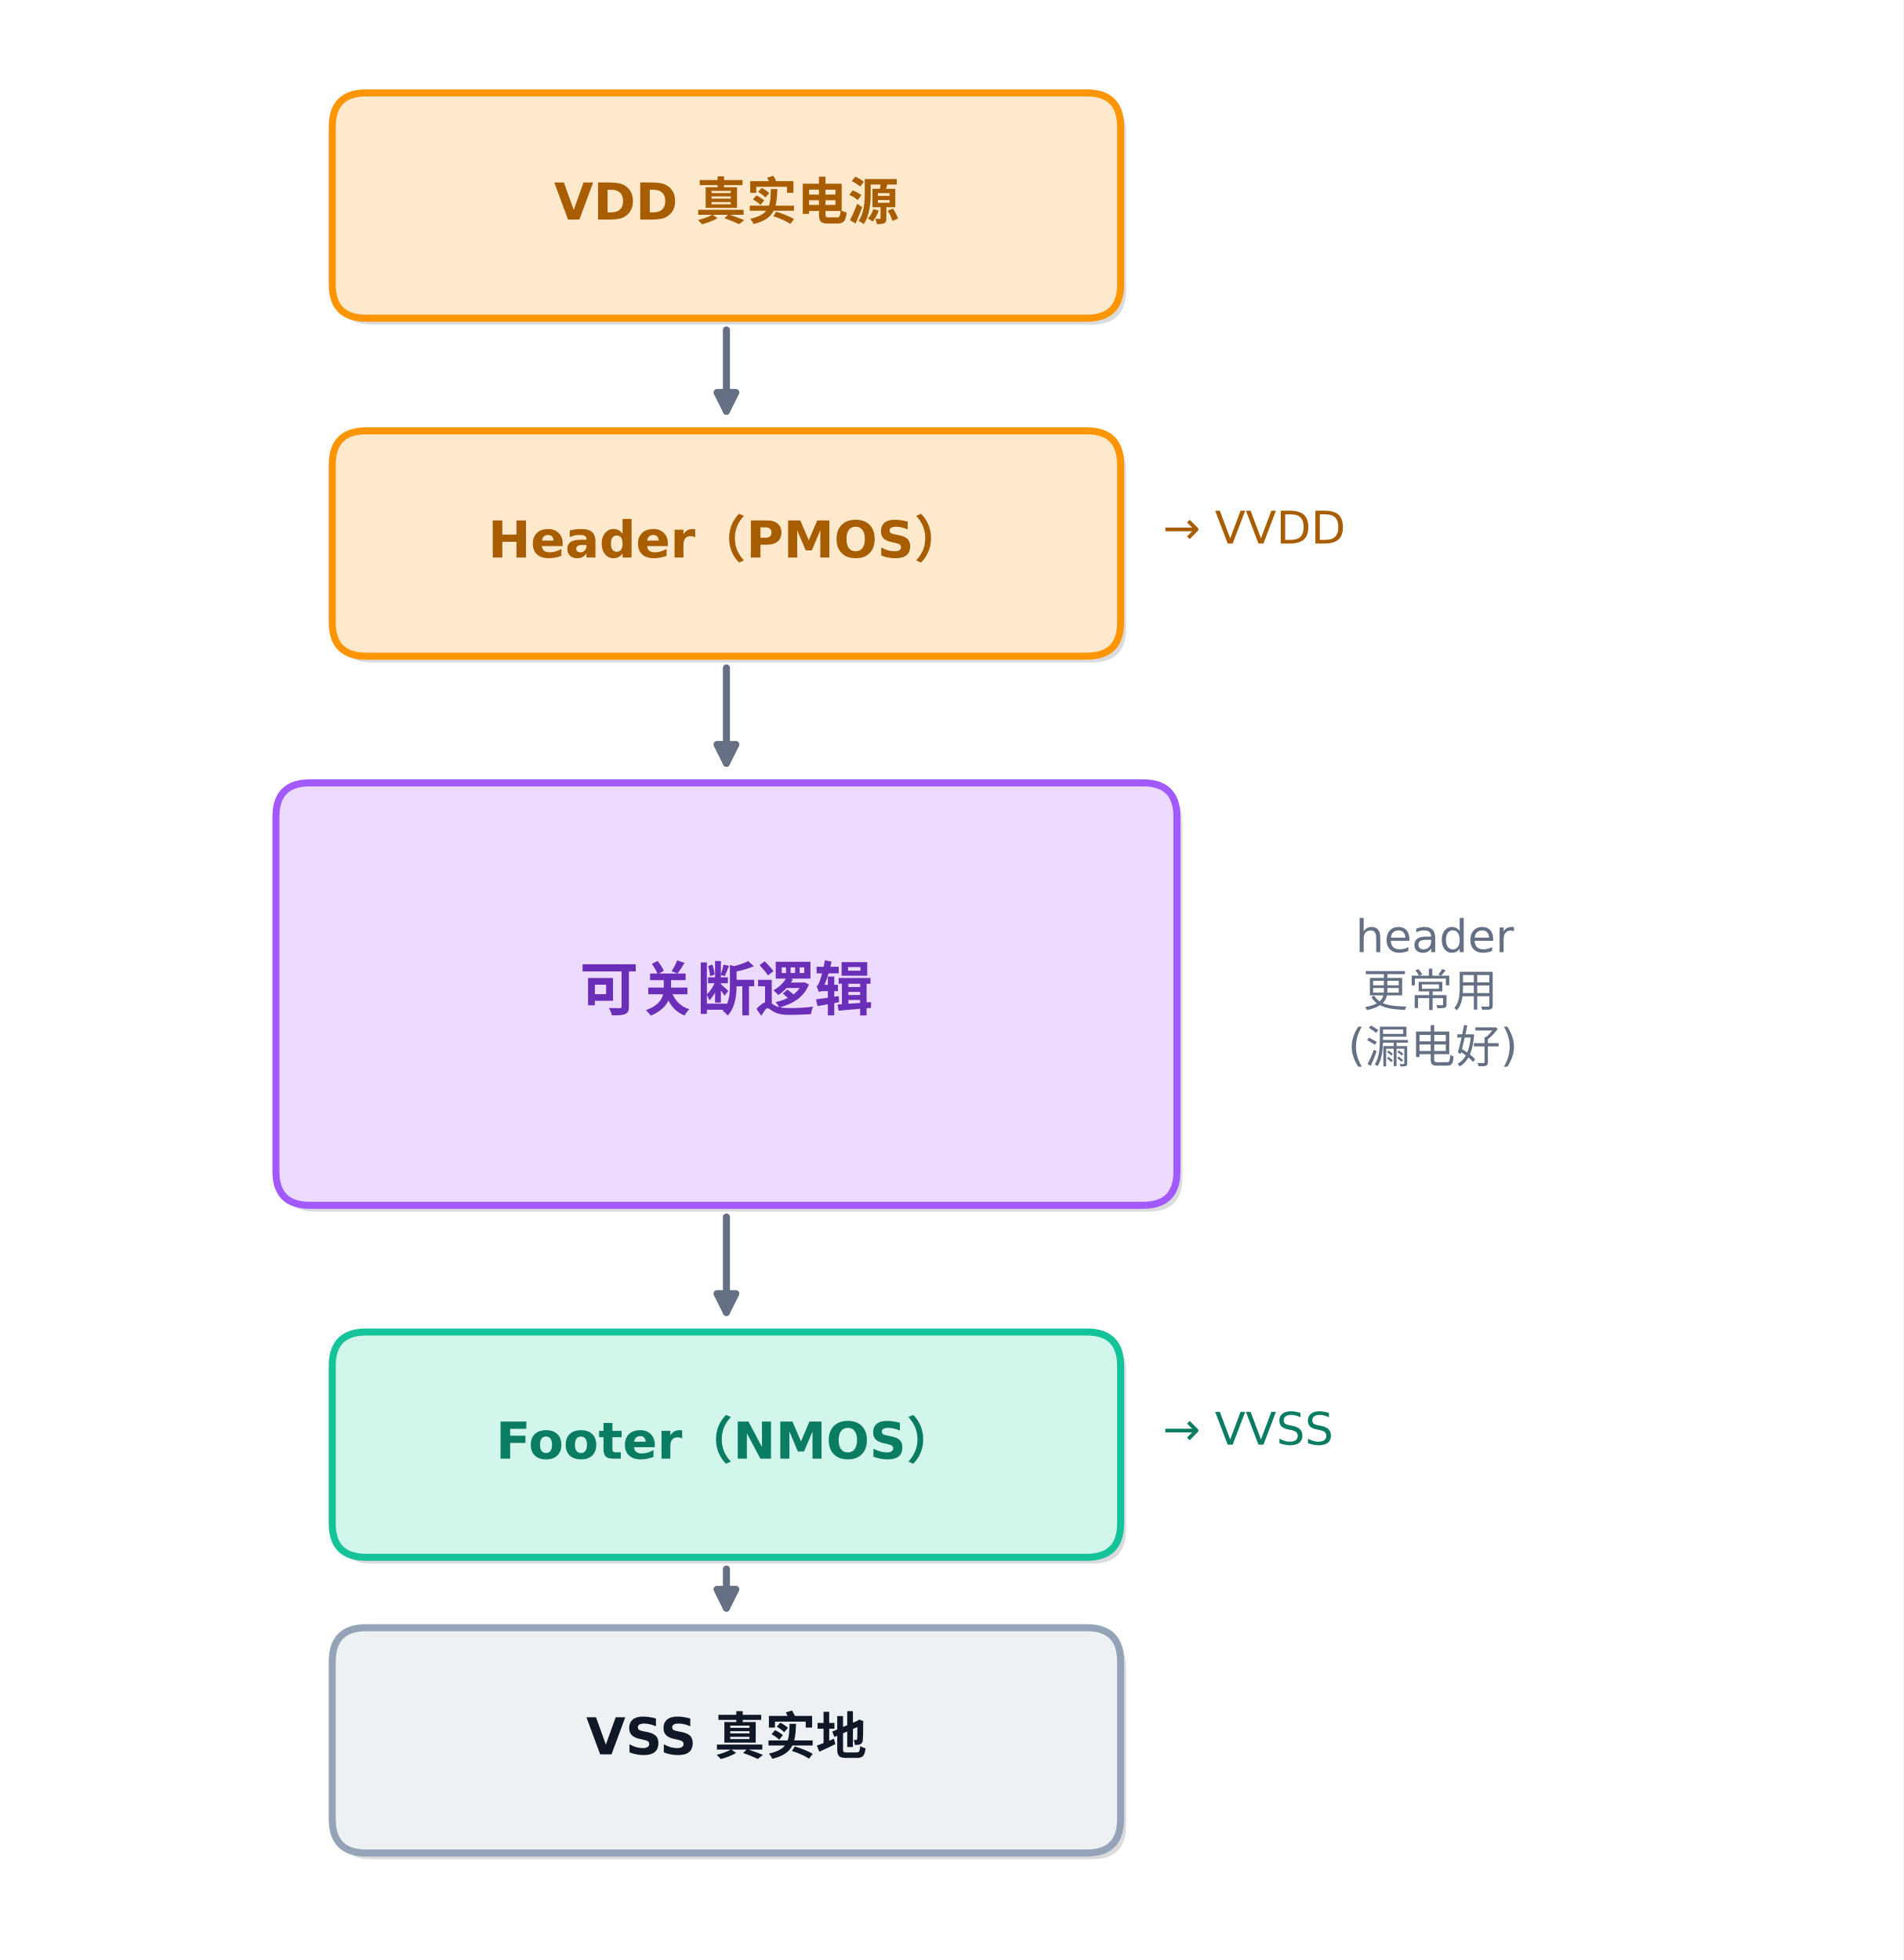
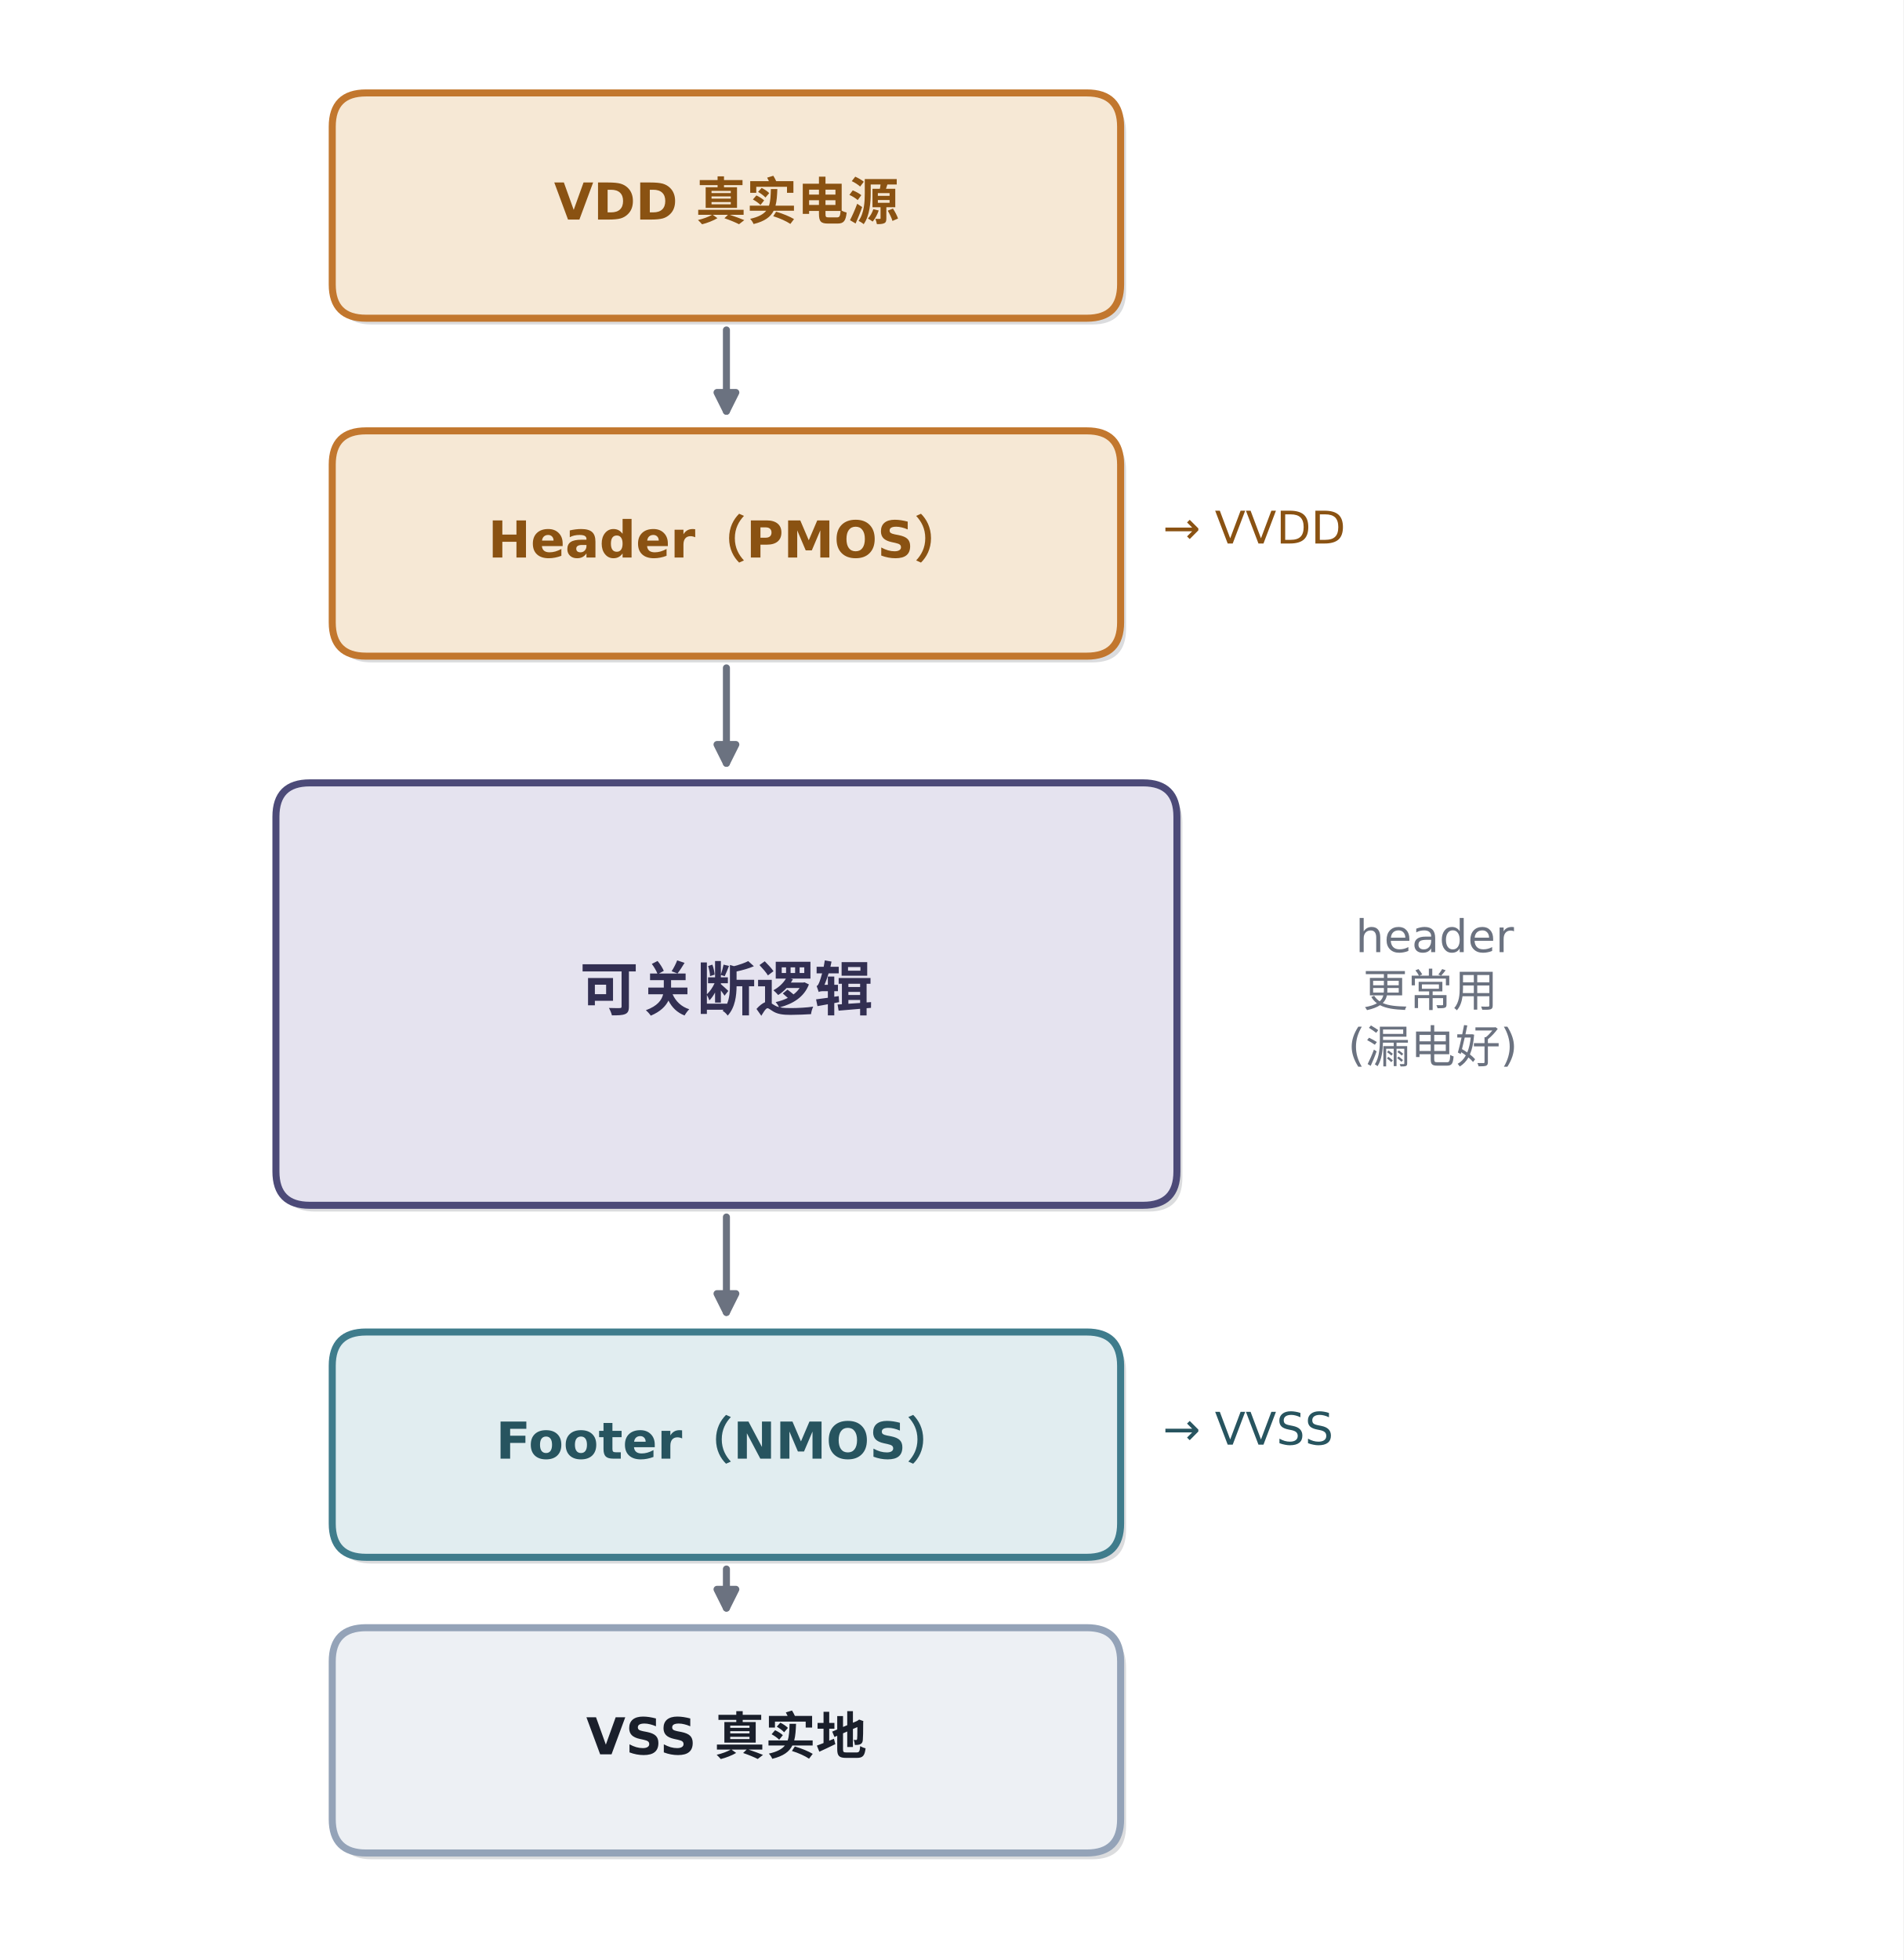
<svg xmlns="http://www.w3.org/2000/svg" width="486.72pt" height="501.12pt" viewBox="0 0 486.72 501.12" version="1.1">
  <defs>
    <style type="text/css">*{stroke-linejoin: round; stroke-linecap: butt}</style>
  </defs>
  <g id="figure_1">
    <g id="patch_1">
      <path d="M 0 501.12  L 486.72 501.12  L 486.72 0  L 0 0  z " style="fill: #ffffff" />
    </g>
    <g id="axes_1">
      <g id="patch_2">
-         <path d="M 5.76 495.36  L 480.96 495.36  L 480.96 5.76  L 5.76 5.76  z " clip-path="url(#p0424259a1d)" style="fill: #ffffff" />
+         <path d="M 5.76 495.36  L 480.96 495.36  L 480.96 5.76  L 5.76 5.76  z " clip-path="url(#p068679a353)" style="fill: #ffffff" />
      </g>
      <g id="patch_3">
-         <path d="M 95 82.96  L 279.32 82.96  Q 287.96 82.96 287.96 74.32  L 287.96 34  Q 287.96 25.36 279.32 25.36  L 95 25.36  Q 86.36 25.36 86.36 34  L 86.36 74.32  Q 86.36 82.96 95 82.96  z " clip-path="url(#p0424259a1d)" style="fill: #101828; opacity: 0.16" />
-         <path d="M 93.6 81.36  L 277.92 81.36  Q 286.56 81.36 286.56 72.72  L 286.56 32.4  Q 286.56 23.76 277.92 23.76  L 93.6 23.76  Q 84.96 23.76 84.96 32.4  L 84.96 72.72  Q 84.96 81.36 93.6 81.36  z " clip-path="url(#p0424259a1d)" style="fill: #ffe9cc; stroke: #ff9500; stroke-width: 1.8; stroke-linejoin: miter" />
+         <path d="M 95 82.96  L 279.32 82.96  Q 287.96 82.96 287.96 74.32  L 287.96 34  Q 287.96 25.36 279.32 25.36  L 95 25.36  Q 86.36 25.36 86.36 34  L 86.36 74.32  Q 86.36 82.96 95 82.96  z " clip-path="url(#p068679a353)" style="fill: #1a1f2b; opacity: 0.16" />
+         <path d="M 93.6 81.36  L 277.92 81.36  Q 286.56 81.36 286.56 72.72  L 286.56 32.4  Q 286.56 23.76 277.92 23.76  L 93.6 23.76  Q 84.96 23.76 84.96 32.4  L 84.96 72.72  Q 84.96 81.36 93.6 81.36  z " clip-path="url(#p068679a353)" style="fill: #f6e8d5; stroke: #c2772e; stroke-width: 1.8; stroke-linejoin: miter" />
      </g>
      <g id="patch_4">
-         <path d="M 95 169.36  L 279.32 169.36  Q 287.96 169.36 287.96 160.72  L 287.96 120.4  Q 287.96 111.76 279.32 111.76  L 95 111.76  Q 86.36 111.76 86.36 120.4  L 86.36 160.72  Q 86.36 169.36 95 169.36  z " clip-path="url(#p0424259a1d)" style="fill: #101828; opacity: 0.16" />
-         <path d="M 93.6 167.76  L 277.92 167.76  Q 286.56 167.76 286.56 159.12  L 286.56 118.8  Q 286.56 110.16 277.92 110.16  L 93.6 110.16  Q 84.96 110.16 84.96 118.8  L 84.96 159.12  Q 84.96 167.76 93.6 167.76  z " clip-path="url(#p0424259a1d)" style="fill: #ffe9cc; stroke: #ff9500; stroke-width: 1.8; stroke-linejoin: miter" />
+         <path d="M 95 169.36  L 279.32 169.36  Q 287.96 169.36 287.96 160.72  L 287.96 120.4  Q 287.96 111.76 279.32 111.76  L 95 111.76  Q 86.36 111.76 86.36 120.4  L 86.36 160.72  Q 86.36 169.36 95 169.36  z " clip-path="url(#p068679a353)" style="fill: #1a1f2b; opacity: 0.16" />
+         <path d="M 93.6 167.76  L 277.92 167.76  Q 286.56 167.76 286.56 159.12  L 286.56 118.8  Q 286.56 110.16 277.92 110.16  L 93.6 110.16  Q 84.96 110.16 84.96 118.8  L 84.96 159.12  Q 84.96 167.76 93.6 167.76  z " clip-path="url(#p068679a353)" style="fill: #f6e8d5; stroke: #c2772e; stroke-width: 1.8; stroke-linejoin: miter" />
      </g>
      <g id="patch_5">
-         <path d="M 80.6 309.76  L 293.72 309.76  Q 302.36 309.76 302.36 301.12  L 302.36 210.4  Q 302.36 201.76 293.72 201.76  L 80.6 201.76  Q 71.96 201.76 71.96 210.4  L 71.96 301.12  Q 71.96 309.76 80.6 309.76  z " clip-path="url(#p0424259a1d)" style="fill: #101828; opacity: 0.16" />
-         <path d="M 79.2 308.16  L 292.32 308.16  Q 300.96 308.16 300.96 299.52  L 300.96 208.8  Q 300.96 200.16 292.32 200.16  L 79.2 200.16  Q 70.56 200.16 70.56 208.8  L 70.56 299.52  Q 70.56 308.16 79.2 308.16  z " clip-path="url(#p0424259a1d)" style="fill: #ecdbff; stroke: #a259ff; stroke-width: 1.8; stroke-linejoin: miter" />
+         <path d="M 80.6 309.76  L 293.72 309.76  Q 302.36 309.76 302.36 301.12  L 302.36 210.4  Q 302.36 201.76 293.72 201.76  L 80.6 201.76  Q 71.96 201.76 71.96 210.4  L 71.96 301.12  Q 71.96 309.76 80.6 309.76  z " clip-path="url(#p068679a353)" style="fill: #1a1f2b; opacity: 0.16" />
+         <path d="M 79.2 308.16  L 292.32 308.16  Q 300.96 308.16 300.96 299.52  L 300.96 208.8  Q 300.96 200.16 292.32 200.16  L 79.2 200.16  Q 70.56 200.16 70.56 208.8  L 70.56 299.52  Q 70.56 308.16 79.2 308.16  z " clip-path="url(#p068679a353)" style="fill: #e5e3ef; stroke: #4c4a78; stroke-width: 1.8; stroke-linejoin: miter" />
      </g>
      <g id="patch_6">
-         <path d="M 95 399.76  L 279.32 399.76  Q 287.96 399.76 287.96 391.12  L 287.96 350.8  Q 287.96 342.16 279.32 342.16  L 95 342.16  Q 86.36 342.16 86.36 350.8  L 86.36 391.12  Q 86.36 399.76 95 399.76  z " clip-path="url(#p0424259a1d)" style="fill: #101828; opacity: 0.16" />
-         <path d="M 93.6 398.16  L 277.92 398.16  Q 286.56 398.16 286.56 389.52  L 286.56 349.2  Q 286.56 340.56 277.92 340.56  L 93.6 340.56  Q 84.96 340.56 84.96 349.2  L 84.96 389.52  Q 84.96 398.16 93.6 398.16  z " clip-path="url(#p0424259a1d)" style="fill: #d2f5ec; stroke: #15c39a; stroke-width: 1.8; stroke-linejoin: miter" />
+         <path d="M 95 399.76  L 279.32 399.76  Q 287.96 399.76 287.96 391.12  L 287.96 350.8  Q 287.96 342.16 279.32 342.16  L 95 342.16  Q 86.36 342.16 86.36 350.8  L 86.36 391.12  Q 86.36 399.76 95 399.76  z " clip-path="url(#p068679a353)" style="fill: #1a1f2b; opacity: 0.16" />
+         <path d="M 93.6 398.16  L 277.92 398.16  Q 286.56 398.16 286.56 389.52  L 286.56 349.2  Q 286.56 340.56 277.92 340.56  L 93.6 340.56  Q 84.96 340.56 84.96 349.2  L 84.96 389.52  Q 84.96 398.16 93.6 398.16  z " clip-path="url(#p068679a353)" style="fill: #e1edf0; stroke: #3f7c8c; stroke-width: 1.8; stroke-linejoin: miter" />
      </g>
      <g id="patch_7">
-         <path d="M 95 475.36  L 279.32 475.36  Q 287.96 475.36 287.96 466.72  L 287.96 426.4  Q 287.96 417.76 279.32 417.76  L 95 417.76  Q 86.36 417.76 86.36 426.4  L 86.36 466.72  Q 86.36 475.36 95 475.36  z " clip-path="url(#p0424259a1d)" style="fill: #101828; opacity: 0.16" />
-         <path d="M 93.6 473.76  L 277.92 473.76  Q 286.56 473.76 286.56 465.12  L 286.56 424.8  Q 286.56 416.16 277.92 416.16  L 93.6 416.16  Q 84.96 416.16 84.96 424.8  L 84.96 465.12  Q 84.96 473.76 93.6 473.76  z " clip-path="url(#p0424259a1d)" style="fill: #eef1f4; stroke: #94a3b8; stroke-width: 1.8; stroke-linejoin: miter" />
+         <path d="M 95 475.36  L 279.32 475.36  Q 287.96 475.36 287.96 466.72  L 287.96 426.4  Q 287.96 417.76 279.32 417.76  L 95 417.76  Q 86.36 417.76 86.36 426.4  L 86.36 466.72  Q 86.36 475.36 95 475.36  z " clip-path="url(#p068679a353)" style="fill: #1a1f2b; opacity: 0.16" />
+         <path d="M 93.6 473.76  L 277.92 473.76  Q 286.56 473.76 286.56 465.12  L 286.56 424.8  Q 286.56 416.16 277.92 416.16  L 93.6 416.16  Q 84.96 416.16 84.96 424.8  L 84.96 465.12  Q 84.96 473.76 93.6 473.76  z " clip-path="url(#p068679a353)" style="fill: #edf0f4; stroke: #94a3b8; stroke-width: 1.8; stroke-linejoin: miter" />
      </g>
      <g id="text_1">
-         <text style="font-size: 11.5px; font-family: 'Microsoft YaHei', 'Microsoft YaHei UI', 'SimHei', 'Segoe UI', 'DejaVu Sans', sans-serif; text-anchor: start; fill: #a85e00" x="297.36" y="138.96" transform="rotate(-0 297.36 138.96)">→ VVDD</text>
+         <text style="font-size: 11.5px; font-family: 'Microsoft YaHei', 'Microsoft YaHei UI', 'SimHei', 'Segoe UI', 'DejaVu Sans', sans-serif; text-anchor: start; fill: #8a5212" x="297.36" y="138.96" transform="rotate(-0 297.36 138.96)">→ VVDD</text>
      </g>
      <g id="text_2">
-         <text style="font-size: 11.5px; font-family: 'Microsoft YaHei', 'Microsoft YaHei UI', 'SimHei', 'Segoe UI', 'DejaVu Sans', sans-serif; text-anchor: start; fill: #0a7c61" x="297.36" y="369.36" transform="rotate(-0 297.36 369.36)">→ VVSS</text>
+         <text style="font-size: 11.5px; font-family: 'Microsoft YaHei', 'Microsoft YaHei UI', 'SimHei', 'Segoe UI', 'DejaVu Sans', sans-serif; text-anchor: start; fill: #27545f" x="297.36" y="369.36" transform="rotate(-0 297.36 369.36)">→ VVSS</text>
      </g>
      <g id="patch_8">
-         <path d="M 185.76 84.359  Q 185.76 95.759 185.76 105.146  " clip-path="url(#p0424259a1d)" style="fill: none; stroke: #667085; stroke-width: 1.8; stroke-linecap: round" />
-         <path d="M 188.16 100.346  L 185.76 105.146  L 183.36 100.346  z " clip-path="url(#p0424259a1d)" style="fill: #667085; stroke: #667085; stroke-width: 1.8; stroke-linecap: round" />
+         <path d="M 185.76 84.359  Q 185.76 95.759 185.76 105.146  " clip-path="url(#p068679a353)" style="fill: none; stroke: #6b7280; stroke-width: 1.8; stroke-linecap: round" />
+         <path d="M 188.16 100.346  L 185.76 105.146  L 183.36 100.346  z " clip-path="url(#p068679a353)" style="fill: #6b7280; stroke: #6b7280; stroke-width: 1.8; stroke-linecap: round" />
      </g>
      <g id="patch_9">
-         <path d="M 185.76 170.762  Q 185.76 183.963 185.76 195.151  " clip-path="url(#p0424259a1d)" style="fill: none; stroke: #667085; stroke-width: 1.8; stroke-linecap: round" />
-         <path d="M 188.16 190.351  L 185.76 195.151  L 183.36 190.351  z " clip-path="url(#p0424259a1d)" style="fill: #667085; stroke: #667085; stroke-width: 1.8; stroke-linecap: round" />
+         <path d="M 185.76 170.762  Q 185.76 183.963 185.76 195.151  " clip-path="url(#p068679a353)" style="fill: none; stroke: #6b7280; stroke-width: 1.8; stroke-linecap: round" />
+         <path d="M 188.16 190.351  L 185.76 195.151  L 183.36 190.351  z " clip-path="url(#p068679a353)" style="fill: #6b7280; stroke: #6b7280; stroke-width: 1.8; stroke-linecap: round" />
      </g>
      <g id="patch_10">
-         <path d="M 185.76 311.162  Q 185.76 324.363 185.76 335.551  " clip-path="url(#p0424259a1d)" style="fill: none; stroke: #667085; stroke-width: 1.8; stroke-linecap: round" />
-         <path d="M 188.16 330.751  L 185.76 335.551  L 183.36 330.751  z " clip-path="url(#p0424259a1d)" style="fill: #667085; stroke: #667085; stroke-width: 1.8; stroke-linecap: round" />
+         <path d="M 185.76 311.162  Q 185.76 324.363 185.76 335.551  " clip-path="url(#p068679a353)" style="fill: none; stroke: #6b7280; stroke-width: 1.8; stroke-linecap: round" />
+         <path d="M 188.16 330.751  L 185.76 335.551  L 183.36 330.751  z " clip-path="url(#p068679a353)" style="fill: #6b7280; stroke: #6b7280; stroke-width: 1.8; stroke-linecap: round" />
      </g>
      <g id="patch_11">
-         <path d="M 185.76 401.161  Q 185.76 407.161 185.76 411.149  " clip-path="url(#p0424259a1d)" style="fill: none; stroke: #667085; stroke-width: 1.8; stroke-linecap: round" />
-         <path d="M 188.16 406.349  L 185.76 411.149  L 183.36 406.349  z " clip-path="url(#p0424259a1d)" style="fill: #667085; stroke: #667085; stroke-width: 1.8; stroke-linecap: round" />
+         <path d="M 185.76 401.161  Q 185.76 407.161 185.76 411.149  " clip-path="url(#p068679a353)" style="fill: none; stroke: #6b7280; stroke-width: 1.8; stroke-linecap: round" />
+         <path d="M 188.16 406.349  L 185.76 411.149  L 183.36 406.349  z " clip-path="url(#p068679a353)" style="fill: #6b7280; stroke: #6b7280; stroke-width: 1.8; stroke-linecap: round" />
      </g>
      <g id="text_3">
-         <text style="font-size: 11.5px; font-family: 'Microsoft YaHei', 'Microsoft YaHei UI', 'SimHei', 'Segoe UI', 'DejaVu Sans', sans-serif; fill: #667085" transform="translate(346.6421 243.4368)">header</text>
-         <text style="font-size: 11.5px; font-family: 'Microsoft YaHei', 'Microsoft YaHei UI', 'SimHei', 'Segoe UI', 'DejaVu Sans', sans-serif; fill: #667085" transform="translate(348.51 257.327)">更常用</text>
-         <text style="font-size: 11.5px; font-family: 'Microsoft YaHei', 'Microsoft YaHei UI', 'SimHei', 'Segoe UI', 'DejaVu Sans', sans-serif; fill: #667085" transform="translate(344.6683 271.2172)">(漏电好)</text>
+         <text style="font-size: 11.5px; font-family: 'Microsoft YaHei', 'Microsoft YaHei UI', 'SimHei', 'Segoe UI', 'DejaVu Sans', sans-serif; fill: #6b7280" transform="translate(346.6421 243.4368)">header</text>
+         <text style="font-size: 11.5px; font-family: 'Microsoft YaHei', 'Microsoft YaHei UI', 'SimHei', 'Segoe UI', 'DejaVu Sans', sans-serif; fill: #6b7280" transform="translate(348.51 257.327)">更常用</text>
+         <text style="font-size: 11.5px; font-family: 'Microsoft YaHei', 'Microsoft YaHei UI', 'SimHei', 'Segoe UI', 'DejaVu Sans', sans-serif; fill: #6b7280" transform="translate(344.6683 271.2172)">(漏电好)</text>
      </g>
      <g id="text_4">
-         <text style="font-weight: 700; font-size: 13px; font-family: 'Microsoft YaHei', 'Microsoft YaHei UI', 'SimHei', 'Segoe UI', 'DejaVu Sans', sans-serif; text-anchor: middle; fill: #a85e00" x="185.76" y="56.14" transform="rotate(-0 185.76 56.14008)">VDD 真实电源</text>
+         <text style="font-weight: 700; font-size: 13px; font-family: 'Microsoft YaHei', 'Microsoft YaHei UI', 'SimHei', 'Segoe UI', 'DejaVu Sans', sans-serif; text-anchor: middle; fill: #8a5212" x="185.76" y="56.14" transform="rotate(-0 185.76 56.14008)">VDD 真实电源</text>
      </g>
      <g id="text_5">
-         <text style="font-weight: 700; font-size: 13px; font-family: 'Microsoft YaHei', 'Microsoft YaHei UI', 'SimHei', 'Segoe UI', 'DejaVu Sans', sans-serif; text-anchor: middle; fill: #a85e00" x="185.76" y="142.54" transform="rotate(-0 185.76 142.5401)">Header（PMOS）</text>
+         <text style="font-weight: 700; font-size: 13px; font-family: 'Microsoft YaHei', 'Microsoft YaHei UI', 'SimHei', 'Segoe UI', 'DejaVu Sans', sans-serif; text-anchor: middle; fill: #8a5212" x="185.76" y="142.54" transform="rotate(-0 185.76 142.5401)">Header（PMOS）</text>
      </g>
      <g id="text_6">
-         <text style="font-weight: 700; font-size: 15px; font-family: 'Microsoft YaHei', 'Microsoft YaHei UI', 'SimHei', 'Segoe UI', 'DejaVu Sans', sans-serif; text-anchor: middle; fill: #6a2eb8" x="185.76" y="258.291" transform="rotate(-0 185.76 258.2909)">可关断逻辑</text>
+         <text style="font-weight: 700; font-size: 15px; font-family: 'Microsoft YaHei', 'Microsoft YaHei UI', 'SimHei', 'Segoe UI', 'DejaVu Sans', sans-serif; text-anchor: middle; fill: #322f52" x="185.76" y="258.291" transform="rotate(-0 185.76 258.2909)">可关断逻辑</text>
      </g>
      <g id="text_7">
-         <text style="font-weight: 700; font-size: 13px; font-family: 'Microsoft YaHei', 'Microsoft YaHei UI', 'SimHei', 'Segoe UI', 'DejaVu Sans', sans-serif; text-anchor: middle; fill: #0a7c61" x="185.76" y="372.94" transform="rotate(-0 185.76 372.9401)">Footer（NMOS）</text>
+         <text style="font-weight: 700; font-size: 13px; font-family: 'Microsoft YaHei', 'Microsoft YaHei UI', 'SimHei', 'Segoe UI', 'DejaVu Sans', sans-serif; text-anchor: middle; fill: #27545f" x="185.76" y="372.94" transform="rotate(-0 185.76 372.9401)">Footer（NMOS）</text>
      </g>
      <g id="text_8">
-         <text style="font-weight: 700; font-size: 13px; font-family: 'Microsoft YaHei', 'Microsoft YaHei UI', 'SimHei', 'Segoe UI', 'DejaVu Sans', sans-serif; text-anchor: middle; fill: #101828" x="185.76" y="448.54" transform="rotate(-0 185.76 448.5401)">VSS 真实地</text>
+         <text style="font-weight: 700; font-size: 13px; font-family: 'Microsoft YaHei', 'Microsoft YaHei UI', 'SimHei', 'Segoe UI', 'DejaVu Sans', sans-serif; text-anchor: middle; fill: #1a1f2b" x="185.76" y="448.54" transform="rotate(-0 185.76 448.5401)">VSS 真实地</text>
      </g>
    </g>
  </g>
  <defs>
-     <clipPath id="p0424259a1d">
+     <clipPath id="p068679a353">
      <rect x="5.76" y="5.76" width="475.2" height="489.6" />
    </clipPath>
  </defs>
</svg>
